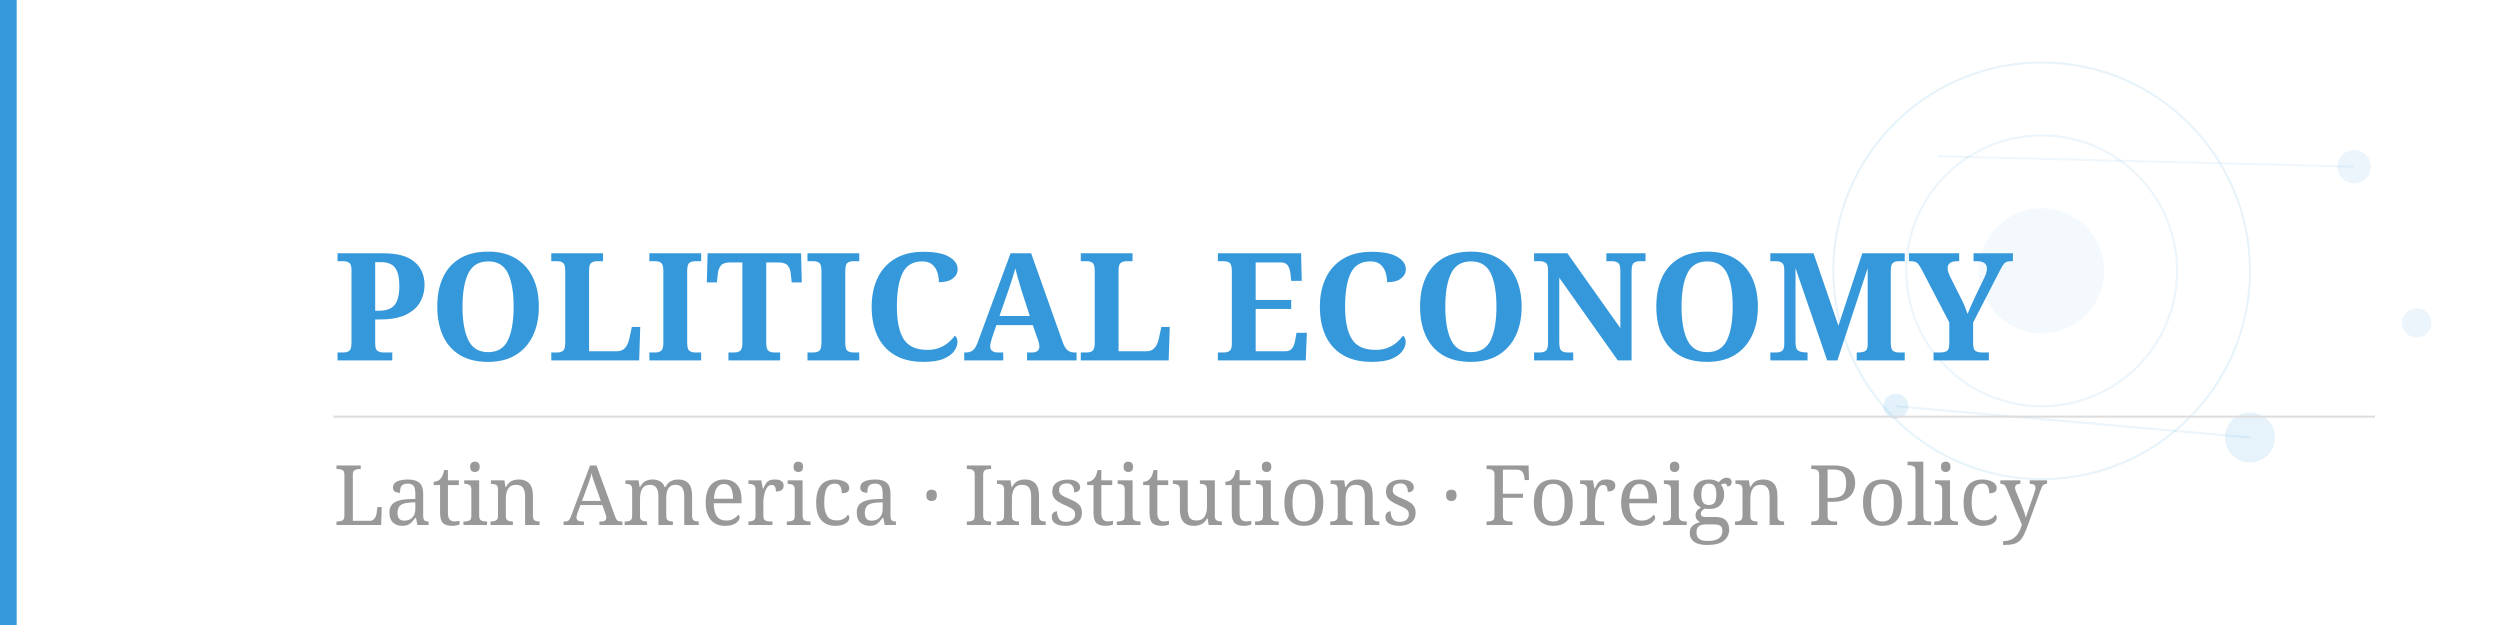
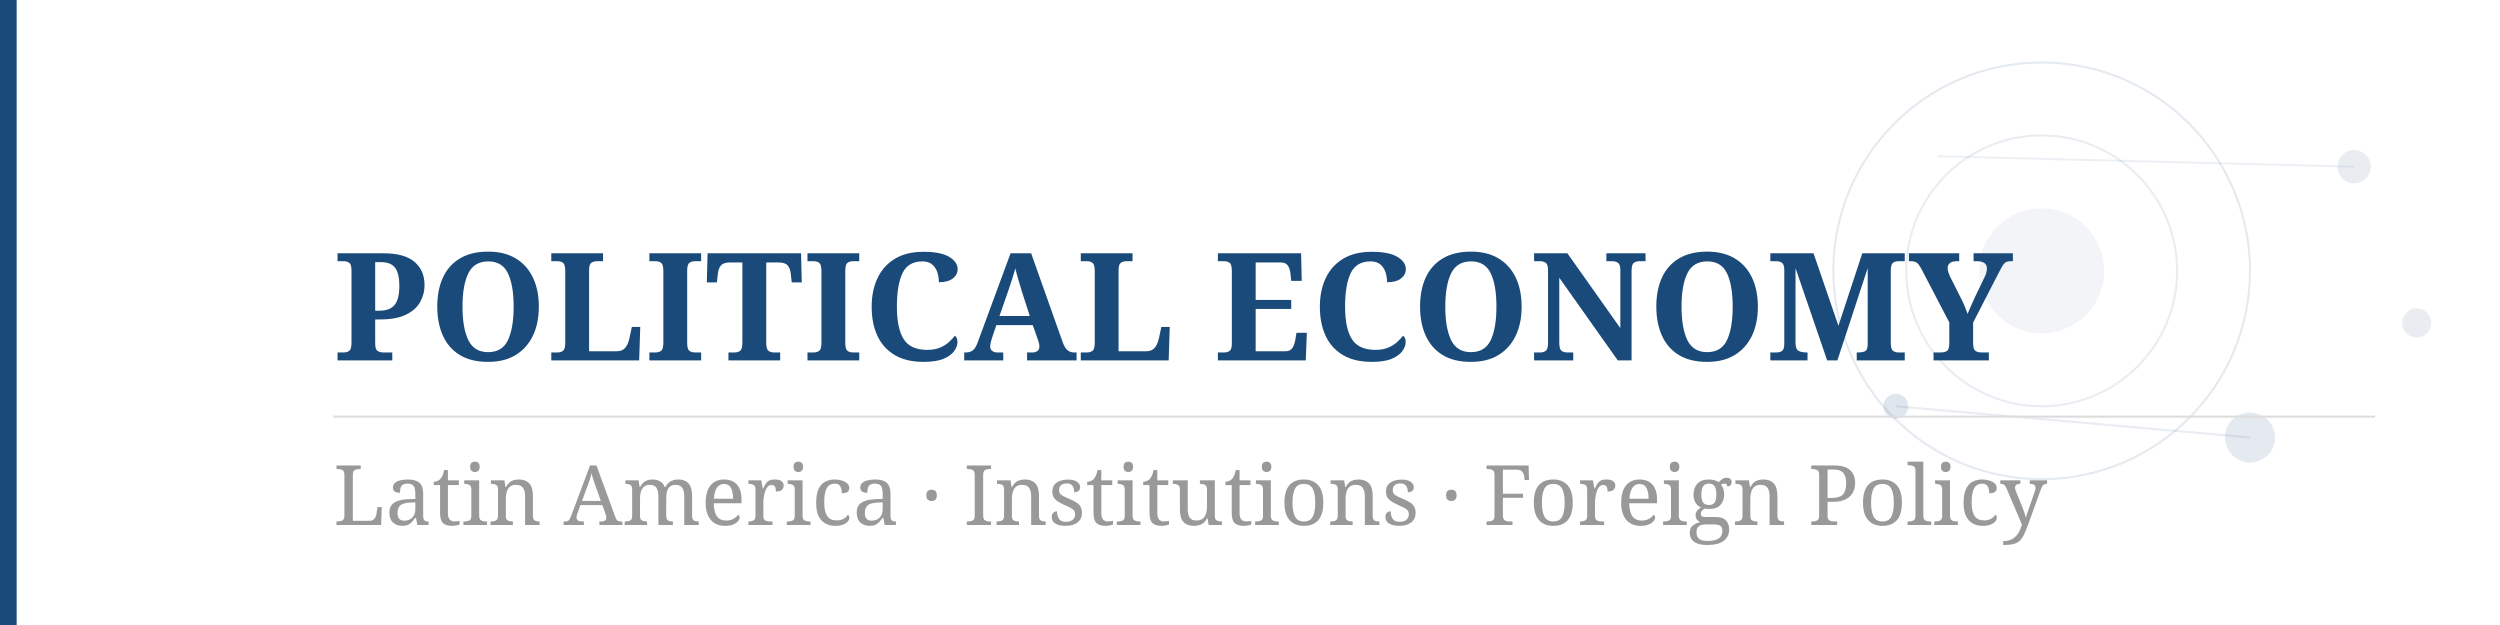
<svg xmlns="http://www.w3.org/2000/svg" viewBox="0 0 1200 300" preserveAspectRatio="xMidYMid meet">
  <rect width="1200" height="300" fill="#ffffff" />
-   <rect x="0" y="0" width="8" height="300" fill="#3498db" />
-   <circle cx="980" cy="130" r="100" fill="none" stroke="#3498db" stroke-width="1" opacity="0.12" />
-   <circle cx="980" cy="130" r="65" fill="none" stroke="#3498db" stroke-width="1" opacity="0.1" />
-   <circle cx="980" cy="130" r="30" fill="#3498db" opacity="0.06" />
-   <circle cx="1080" cy="210" r="12" fill="#3498db" opacity="0.12" />
-   <circle cx="1130" cy="80" r="8" fill="#3498db" opacity="0.1" />
-   <line x1="910" y1="195" x2="1080" y2="210" stroke="#3498db" stroke-width="1" opacity="0.1" />
-   <line x1="930" y1="75" x2="1130" y2="80" stroke="#3498db" stroke-width="1" opacity="0.08" />
-   <circle cx="910" cy="195" r="6" fill="#3498db" opacity="0.14" />
-   <circle cx="1160" cy="155" r="7" fill="#3498db" opacity="0.1" />
-   <text x="160" y="148" font-family="Georgia, serif" font-size="72" font-weight="bold" fill="#3498db" dominant-baseline="middle" textLength="980" lengthAdjust="spacingAndGlyphs">POLITICAL ECONOMY</text>
+   <rect x="0" y="0" width="8" height="300" fill="#1a4a7a" />
+   <circle cx="980" cy="130" r="100" fill="none" stroke="#1a4a7a" stroke-width="1" opacity="0.12" />
+   <circle cx="980" cy="130" r="65" fill="none" stroke="#1a4a7a" stroke-width="1" opacity="0.1" />
+   <circle cx="980" cy="130" r="30" fill="#1a4a7a" opacity="0.06" />
+   <circle cx="1080" cy="210" r="12" fill="#1a4a7a" opacity="0.12" />
+   <circle cx="1130" cy="80" r="8" fill="#1a4a7a" opacity="0.1" />
+   <line x1="910" y1="195" x2="1080" y2="210" stroke="#1a4a7a" stroke-width="1" opacity="0.1" />
+   <line x1="930" y1="75" x2="1130" y2="80" stroke="#1a4a7a" stroke-width="1" opacity="0.08" />
+   <circle cx="910" cy="195" r="6" fill="#1a4a7a" opacity="0.14" />
+   <circle cx="1160" cy="155" r="7" fill="#1a4a7a" opacity="0.1" />
+   <text x="160" y="148" font-family="Georgia, serif" font-size="72" font-weight="bold" fill="#1a4a7a" dominant-baseline="middle" textLength="980" lengthAdjust="spacingAndGlyphs">POLITICAL ECONOMY</text>
  <line x1="160" y1="200" x2="1140" y2="200" stroke="#dddddd" stroke-width="1" />
  <text x="160" y="252" font-family="Georgia, serif" font-size="40" fill="#999999" textLength="980" lengthAdjust="spacingAndGlyphs">Latin America · Institutions · Foreign Policy</text>
</svg>
